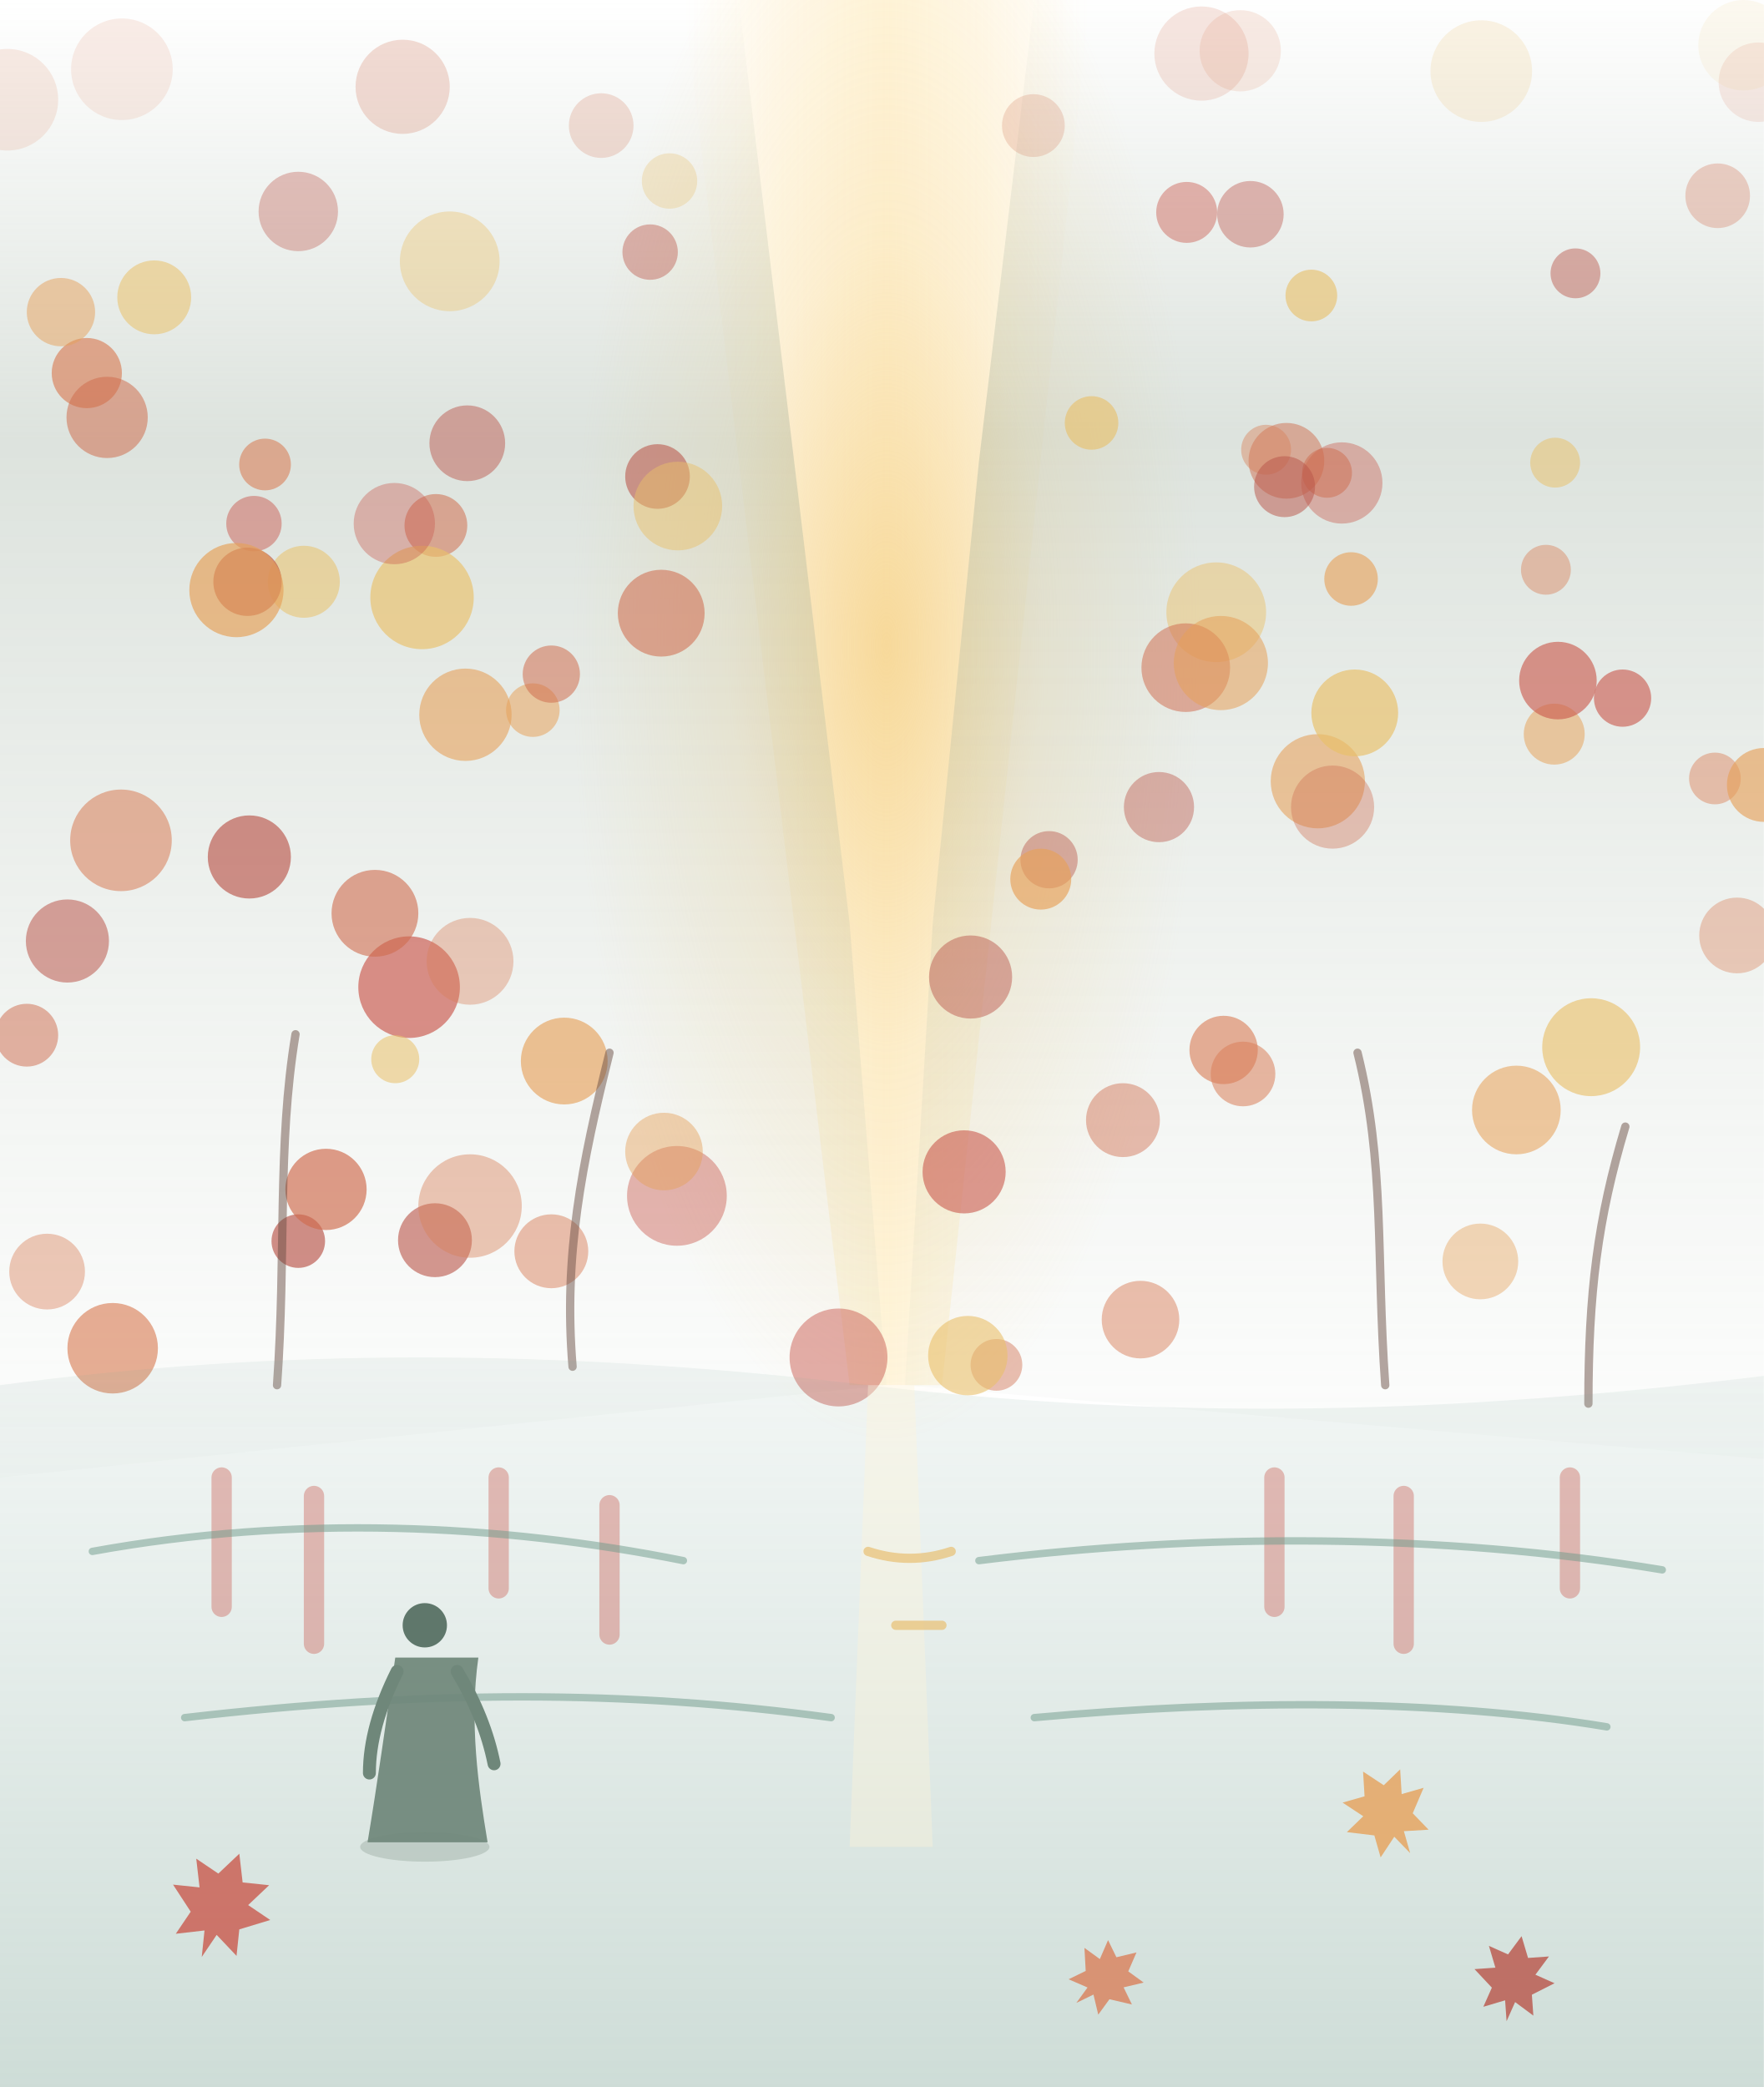
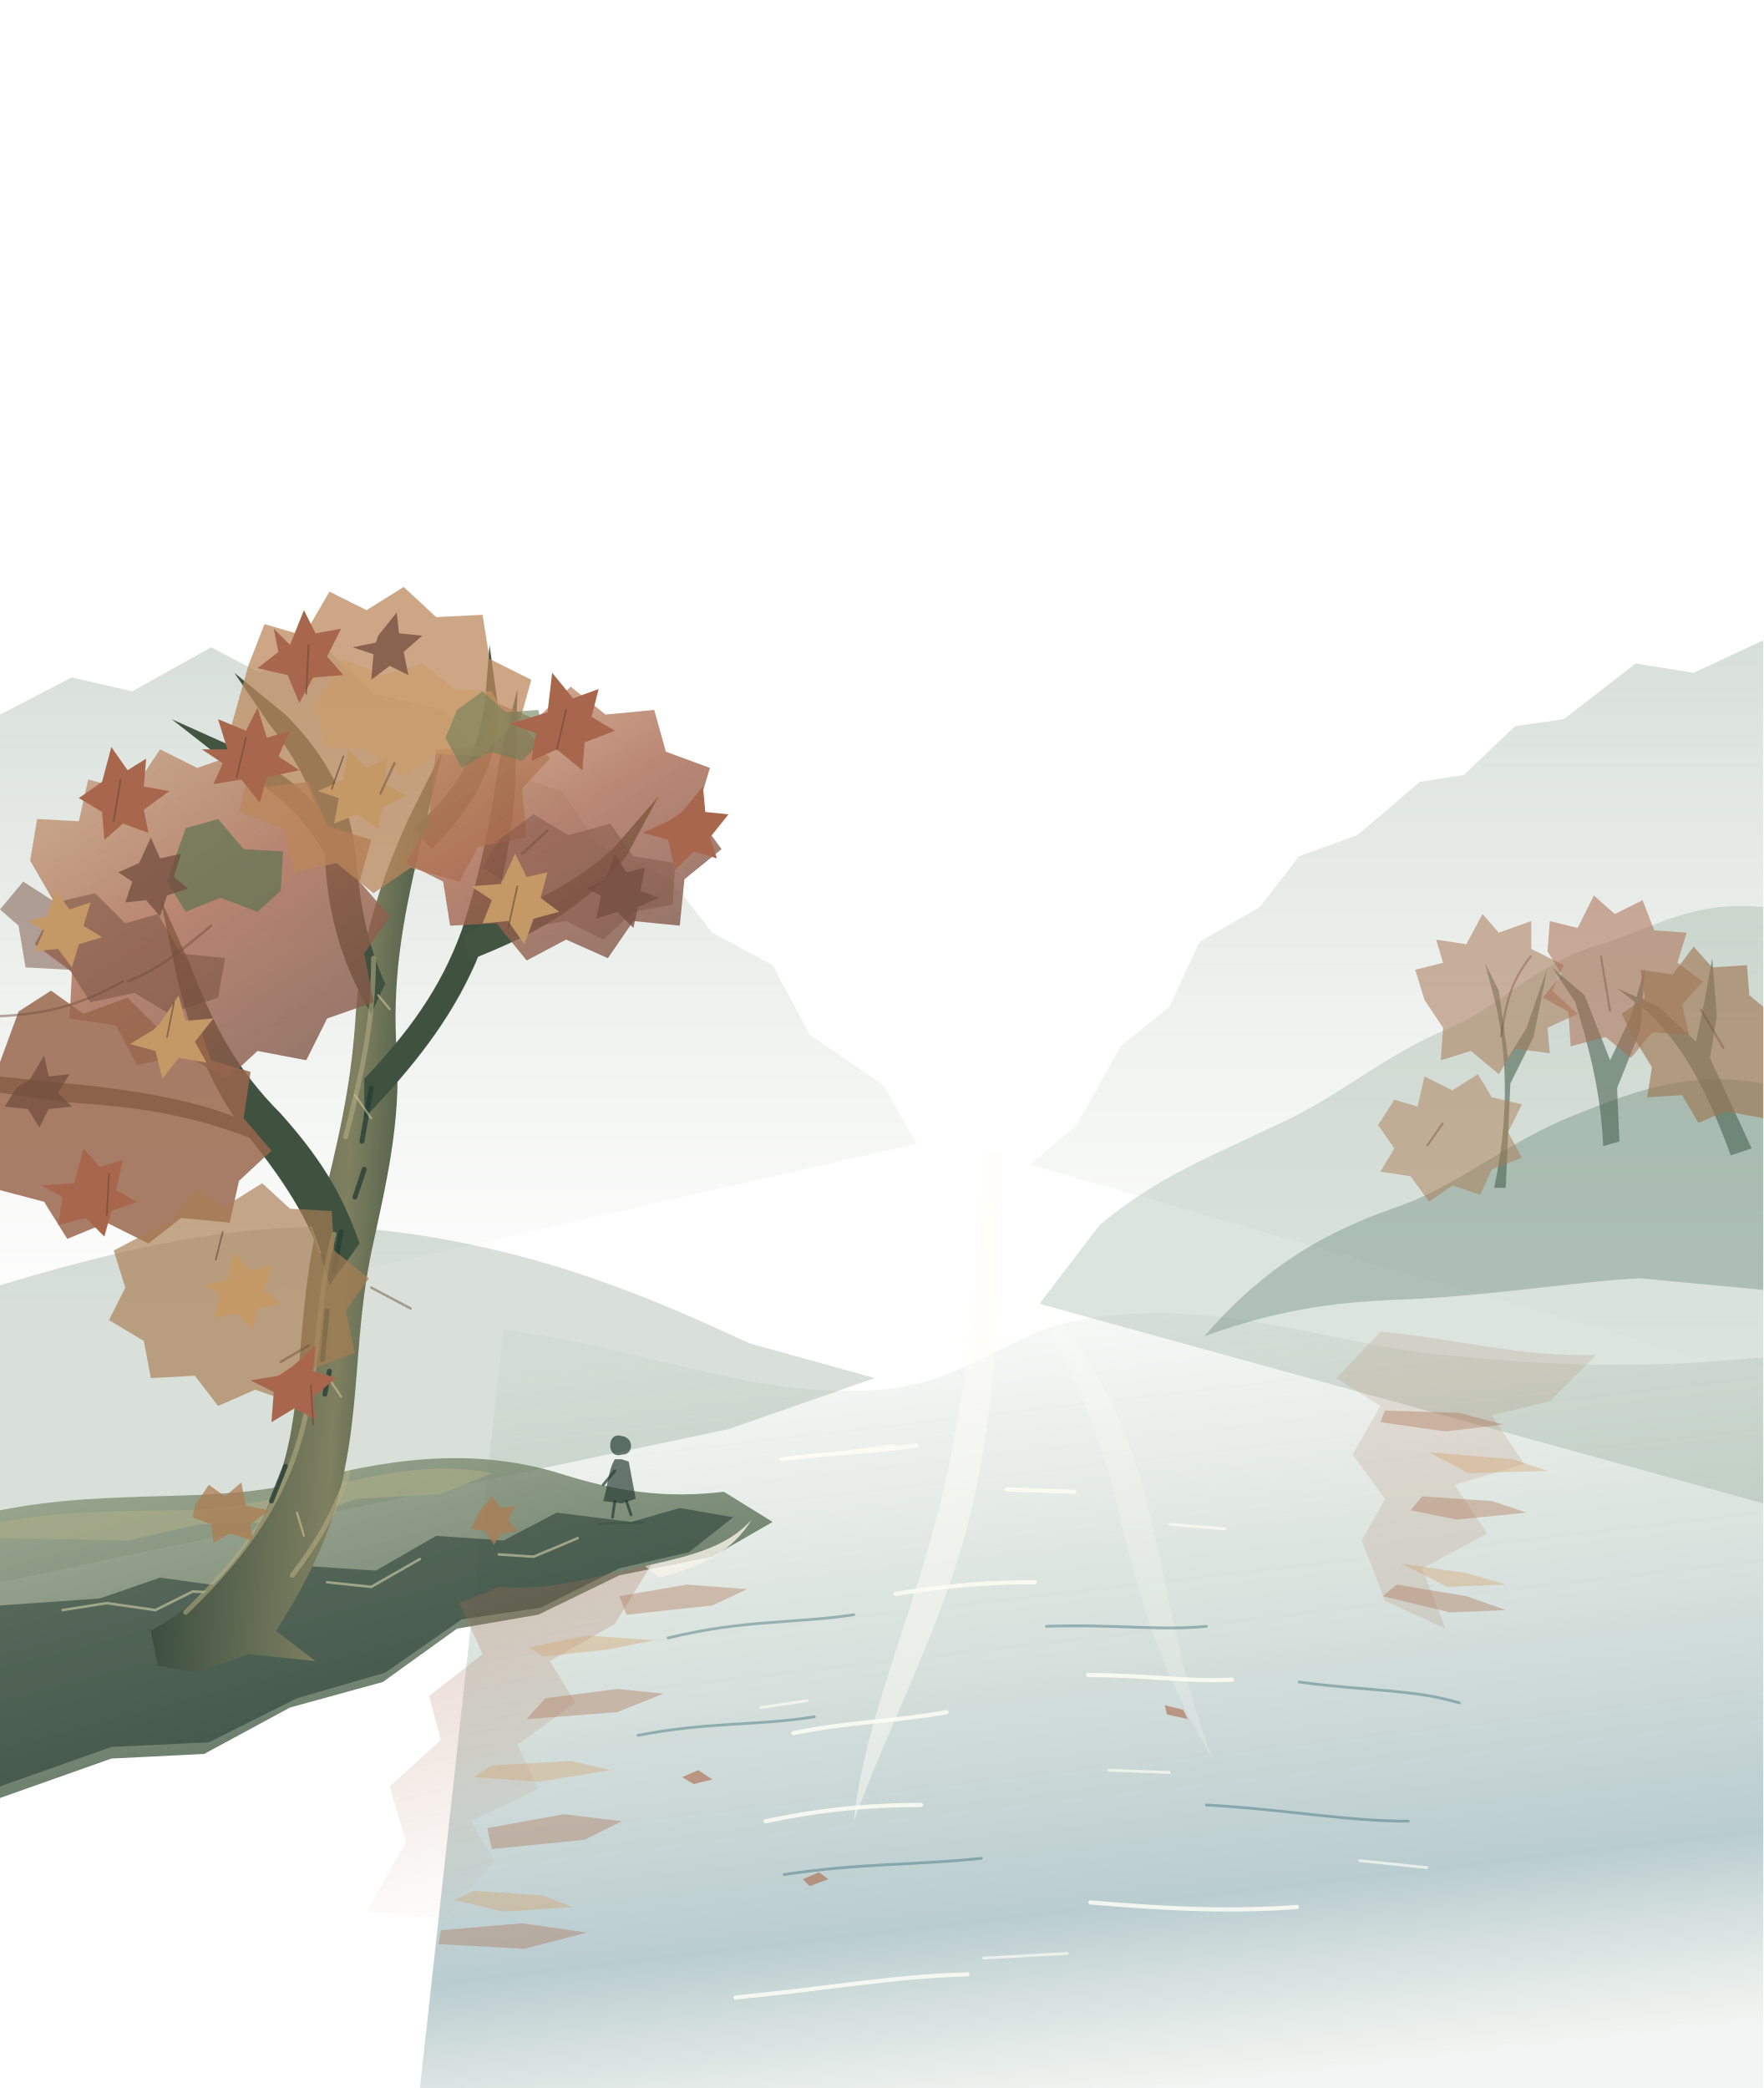
- <svg xmlns="http://www.w3.org/2000/svg" viewBox="0 0 191 226" role="img" aria-labelledby="title desc">
+ <svg xmlns="http://www.w3.org/2000/svg" viewBox="0 0 760 900" role="img" aria-labelledby="title desc">
  <defs>
-     <linearGradient id="da-strip" x1="0" y1="0" x2="1" y2="0">
-       <stop stop-color="#fff4d8" stop-opacity="0" />
-       <stop offset=".5" stop-color="#fff4d8" stop-opacity=".85" />
-       <stop offset="1" stop-color="#fff4d8" stop-opacity="0" />
+     <linearGradient id="da-ridge" x1="0" y1="0" x2="0" y2="1">
+       <stop stop-color="#839B89" stop-opacity=".32" />
+       <stop offset="1" stop-color="#A9B7A2" stop-opacity="0" />
    </linearGradient>
-     <radialGradient id="da-sky">
-       <stop stop-color="#f2c66d" stop-opacity="0.6" />
-       <stop offset=".5" stop-color="#f2c66d" stop-opacity="0.2" />
-       <stop offset="1" stop-color="#f2c66d" stop-opacity="0" />
-     </radialGradient>
-     <linearGradient id="da-cliff" x1="0" y1="0" x2="0" y2="1">
-       <stop stop-color="#8da18f" stop-opacity="0" />
-       <stop offset=".3" stop-color="#8da18f" stop-opacity=".3" />
-       <stop offset="1" stop-color="#b9c6b8" stop-opacity=".04" />
+     <linearGradient id="da-water" x1=".4" y1="0" x2=".6" y2="1">
+       <stop stop-color="#6F8F76" stop-opacity=".05" />
+       <stop offset=".31" stop-color="#6F8F76" stop-opacity=".22" />
+       <stop offset=".76" stop-color="#326B75" stop-opacity=".34" />
+       <stop offset="1" stop-color="#6F8F76" stop-opacity=".09" />
    </linearGradient>
-     <linearGradient id="da-water" x1="0" y1="0" x2="0" y2="1">
-       <stop stop-color="#7fa89a" stop-opacity="0.1" />
-       <stop offset="1" stop-color="#6f9a8a" stop-opacity="0.34" />
+     <linearGradient id="da-bark" x1="0" y1="0" x2="1" y2=".2">
+       <stop stop-color="#263D34" />
+       <stop offset=".45" stop-color="#5B6650" />
+       <stop offset=".74" stop-color="#7E8060" />
+       <stop offset="1" stop-color="#3C5140" />
+     </linearGradient>
+     <linearGradient id="da-rust" x1="0" y1="0" x2=".7" y2="1">
+       <stop stop-color="#BE8C61" stop-opacity=".62" />
+       <stop offset=".55" stop-color="#A8664E" stop-opacity=".78" />
+       <stop offset="1" stop-color="#805849" stop-opacity=".8" />
+     </linearGradient>
+     <linearGradient id="da-reflect" x1="0" y1="0" x2=".2" y2="1">
+       <stop stop-color="#A96851" stop-opacity=".33" />
+       <stop offset="1" stop-color="#B4805D" stop-opacity=".025" />
+     </linearGradient>
+     <linearGradient id="da-bank" x1="0" y1="0" x2=".6" y2="1">
+       <stop stop-color="#8C977A" stop-opacity=".75" />
+       <stop offset="1" stop-color="#435D4B" stop-opacity=".9" />
    </linearGradient>
  </defs>
-   <path d="M74 0h44L102 150H92Z" fill="url(#da-strip)" />
-   <ellipse cx="96" cy="70" rx="34" ry="86" fill="url(#da-sky)" />
-   <path d="M0 0H80L86 50 92 100 96 150 0 160Z" fill="url(#da-cliff)" />
-   <path d="M191 0H112L106 50 101 100 98 150 191 158Z" fill="url(#da-cliff)" />
-   <g>
-     <circle cx="59.7" cy="135.5" r="4.0" fill="#d9805a" fill-opacity="0.49" />
-     <circle cx="9.4" cy="40.4" r="3.8" fill="#d9805a" fill-opacity="0.65" />
-     <circle cx="70.4" cy="27.3" r="3.0" fill="#b95449" fill-opacity="0.42" />
-     <circle cx="12.2" cy="146.0" r="4.9" fill="#d9805a" fill-opacity="0.64" />
-     <circle cx="27.5" cy="56.7" r="3.0" fill="#c9594d" fill-opacity="0.48" />
-     <circle cx="65.1" cy="13.6" r="3.5" fill="#cf6d4f" fill-opacity="0.22" />
-     <circle cx="44.3" cy="106.9" r="5.5" fill="#c9594d" fill-opacity="0.66" />
-     <circle cx="32.9" cy="63.0" r="3.9" fill="#e9c06a" fill-opacity="0.55" />
-     <circle cx="0.8" cy="10.8" r="5.5" fill="#d9805a" fill-opacity="0.16" />
-     <circle cx="47.1" cy="134.3" r="4.0" fill="#b95449" fill-opacity="0.60" />
-     <circle cx="73.3" cy="129.5" r="5.4" fill="#c9594d" fill-opacity="0.44" />
-     <circle cx="47.2" cy="56.9" r="3.4" fill="#cf6d4f" fill-opacity="0.54" />
-     <circle cx="28.7" cy="50.3" r="2.8" fill="#d9805a" fill-opacity="0.60" />
-     <circle cx="2.9" cy="112.1" r="3.4" fill="#cf6d4f" fill-opacity="0.51" />
-     <circle cx="5.1" cy="137.7" r="4.1" fill="#d9805a" fill-opacity="0.42" />
-     <circle cx="72.5" cy="19.6" r="3.0" fill="#e9c06a" fill-opacity="0.29" />
-     <circle cx="26.8" cy="63.0" r="3.7" fill="#b95449" fill-opacity="0.67" />
-     <circle cx="57.7" cy="76.9" r="2.9" fill="#e6a15a" fill-opacity="0.53" />
-     <circle cx="50.4" cy="77.4" r="5.0" fill="#e6a15a" fill-opacity="0.59" />
-     <circle cx="61.1" cy="114.9" r="4.7" fill="#e6a15a" fill-opacity="0.63" />
-     <circle cx="71.2" cy="51.6" r="3.5" fill="#b95449" fill-opacity="0.57" />
-     <circle cx="73.4" cy="54.8" r="4.8" fill="#e9c06a" fill-opacity="0.49" />
-     <circle cx="48.7" cy="28.3" r="5.4" fill="#e9c06a" fill-opacity="0.39" />
-     <circle cx="7.3" cy="101.9" r="4.5" fill="#b95449" fill-opacity="0.53" />
-     <circle cx="50.9" cy="130.6" r="5.6" fill="#d9805a" fill-opacity="0.43" />
-     <circle cx="40.6" cy="98.9" r="4.7" fill="#cf6d4f" fill-opacity="0.60" />
-     <circle cx="90.8" cy="147.0" r="5.3" fill="#c9594d" fill-opacity="0.48" />
-     <circle cx="16.7" cy="32.2" r="4.0" fill="#e9c06a" fill-opacity="0.55" />
-     <circle cx="6.6" cy="33.8" r="3.7" fill="#e6a15a" fill-opacity="0.50" />
-     <circle cx="25.6" cy="63.9" r="5.1" fill="#e6a15a" fill-opacity="0.67" />
-     <circle cx="50.6" cy="48.0" r="4.1" fill="#b95449" fill-opacity="0.47" />
-     <circle cx="32.3" cy="22.9" r="4.3" fill="#b95449" fill-opacity="0.35" />
-     <circle cx="13.1" cy="91.0" r="5.5" fill="#d9805a" fill-opacity="0.56" />
-     <circle cx="32.3" cy="134.4" r="2.9" fill="#b95449" fill-opacity="0.65" />
-     <circle cx="35.3" cy="128.8" r="4.4" fill="#cf6d4f" fill-opacity="0.67" />
-     <circle cx="45.7" cy="64.7" r="5.6" fill="#e9c06a" fill-opacity="0.66" />
-     <circle cx="13.2" cy="7.5" r="5.5" fill="#d9805a" fill-opacity="0.14" />
-     <circle cx="71.9" cy="124.7" r="4.2" fill="#e6a15a" fill-opacity="0.45" />
-     <circle cx="43.6" cy="9.4" r="5.1" fill="#cf6d4f" fill-opacity="0.24" />
-     <circle cx="27.0" cy="92.8" r="4.5" fill="#b95449" fill-opacity="0.64" />
-     <circle cx="11.6" cy="45.2" r="4.4" fill="#cf6d4f" fill-opacity="0.54" />
-     <circle cx="42.7" cy="56.7" r="4.4" fill="#c9594d" fill-opacity="0.38" />
-     <circle cx="50.9" cy="104.1" r="4.7" fill="#d9805a" fill-opacity="0.38" />
-     <circle cx="71.6" cy="66.4" r="4.7" fill="#cf6d4f" fill-opacity="0.57" />
-     <circle cx="42.8" cy="114.7" r="2.6" fill="#e9c06a" fill-opacity="0.55" />
-     <circle cx="59.7" cy="73.0" r="3.1" fill="#cf6d4f" fill-opacity="0.54" />
-     <circle cx="145.3" cy="52.3" r="4.4" fill="#c9594d" fill-opacity="0.40" />
-     <circle cx="160.4" cy="7.7" r="5.5" fill="#e9c06a" fill-opacity="0.18" />
-     <circle cx="104.4" cy="126.9" r="4.5" fill="#c9594d" fill-opacity="0.59" />
-     <circle cx="113.6" cy="93.1" r="3.1" fill="#b95449" fill-opacity="0.44" />
-     <circle cx="125.5" cy="87.4" r="3.8" fill="#b95449" fill-opacity="0.42" />
-     <circle cx="139.3" cy="49.9" r="4.1" fill="#cf6d4f" fill-opacity="0.49" />
-     <circle cx="105.1" cy="105.8" r="4.5" fill="#b95449" fill-opacity="0.47" />
-     <circle cx="185.7" cy="84.3" r="2.8" fill="#d9805a" fill-opacity="0.46" />
-     <circle cx="168.3" cy="79.5" r="3.3" fill="#e6a15a" fill-opacity="0.52" />
-     <circle cx="135.4" cy="23.2" r="3.6" fill="#b95449" fill-opacity="0.41" />
-     <circle cx="143.7" cy="51.2" r="2.7" fill="#cf6d4f" fill-opacity="0.50" />
-     <circle cx="172.3" cy="113.4" r="5.3" fill="#e9c06a" fill-opacity="0.63" />
-     <circle cx="112.7" cy="95.2" r="3.3" fill="#e6a15a" fill-opacity="0.66" />
-     <circle cx="164.2" cy="120.2" r="4.8" fill="#e6a15a" fill-opacity="0.57" />
-     <circle cx="167.4" cy="61.7" r="2.7" fill="#d9805a" fill-opacity="0.44" />
-     <circle cx="131.7" cy="66.3" r="5.4" fill="#e9c06a" fill-opacity="0.48" />
-     <circle cx="142.0" cy="32.0" r="2.8" fill="#e9c06a" fill-opacity="0.61" />
-     <circle cx="142.7" cy="84.6" r="5.1" fill="#e6a15a" fill-opacity="0.58" />
-     <circle cx="168.4" cy="50.1" r="2.7" fill="#e9c06a" fill-opacity="0.52" />
-     <circle cx="186.0" cy="21.2" r="3.5" fill="#cf6d4f" fill-opacity="0.30" />
-     <circle cx="190.4" cy="8.9" r="4.3" fill="#cf6d4f" fill-opacity="0.14" />
-     <circle cx="128.4" cy="72.3" r="4.8" fill="#cf6d4f" fill-opacity="0.52" />
-     <circle cx="170.6" cy="29.6" r="2.7" fill="#b95449" fill-opacity="0.45" />
-     <circle cx="188.8" cy="4.9" r="4.9" fill="#e9c06a" fill-opacity="0.10" />
-     <circle cx="121.6" cy="121.3" r="4.0" fill="#cf6d4f" fill-opacity="0.45" />
-     <circle cx="137.1" cy="48.7" r="2.7" fill="#d9805a" fill-opacity="0.43" />
-     <circle cx="146.3" cy="62.7" r="2.9" fill="#e6a15a" fill-opacity="0.62" />
-     <circle cx="107.9" cy="147.8" r="2.8" fill="#cf6d4f" fill-opacity="0.44" />
-     <circle cx="144.3" cy="87.4" r="4.5" fill="#cf6d4f" fill-opacity="0.38" />
-     <circle cx="191.0" cy="85.0" r="4.0" fill="#e6a15a" fill-opacity="0.63" />
-     <circle cx="128.5" cy="23.0" r="3.3" fill="#c9594d" fill-opacity="0.44" />
-     <circle cx="188.1" cy="101.3" r="4.1" fill="#d9805a" fill-opacity="0.39" />
-     <circle cx="118.2" cy="45.8" r="2.9" fill="#e9c06a" fill-opacity="0.61" />
-     <circle cx="134.6" cy="116.3" r="3.5" fill="#d9805a" fill-opacity="0.55" />
-     <circle cx="111.9" cy="13.6" r="3.4" fill="#cf6d4f" fill-opacity="0.22" />
-     <circle cx="123.5" cy="142.9" r="4.2" fill="#d9805a" fill-opacity="0.49" />
-     <circle cx="130.1" cy="5.8" r="5.1" fill="#cf6d4f" fill-opacity="0.17" />
-     <circle cx="139.1" cy="52.7" r="3.3" fill="#b95449" fill-opacity="0.51" />
-     <circle cx="104.8" cy="146.8" r="4.3" fill="#e9c06a" fill-opacity="0.59" />
-     <circle cx="132.2" cy="71.8" r="5.1" fill="#e6a15a" fill-opacity="0.55" />
-     <circle cx="132.5" cy="113.7" r="3.7" fill="#d9805a" fill-opacity="0.62" />
-     <circle cx="160.3" cy="136.6" r="4.1" fill="#e6a15a" fill-opacity="0.42" />
-     <circle cx="175.7" cy="75.6" r="3.1" fill="#c9594d" fill-opacity="0.61" />
-     <circle cx="168.7" cy="73.7" r="4.2" fill="#c9594d" fill-opacity="0.62" />
-     <circle cx="134.3" cy="5.5" r="4.4" fill="#d9805a" fill-opacity="0.16" />
-     <circle cx="146.7" cy="77.2" r="4.7" fill="#e9c06a" fill-opacity="0.67" />
+   <path d="M0 308 31 292 57 298 91 279 112 290 139 278 161 299 191 306 212 331 242 341 258 364 289 379 307 402 333 416 349 446 381 468 395 493 0 583Z" fill="url(#da-ridge)" />
+   <path d="M760 276 730 290 705 286 674 310 653 313 631 334 612 337 585 360 560 369 543 391 517 406 504 434 483 451 464 485 444 502l316 91Z" fill="url(#da-ridge)" />
+   <path d="M760 391c-31-3-47 9-70 16-28 8-42 26-65 36-29 12-48 30-75 42-27 13-51 22-76 43l-26 34 312 86Z" fill="#6F8F76" fill-opacity=".24" />
+   <path d="M760 467c-33-6-58 4-87 16-29 13-46 29-73 38-37 13-60 31-81 55 36-13 61-15 89-16 39-2 75-8 99-9l53 5Z" fill="#4D735E" fill-opacity=".31" />
+   <path d="M0 554c73-22 124-30 178-22 61 9 106 29 145 47l54 15-63 22-314 66Z" fill="#6F8F76" fill-opacity=".27" />
+   <path d="M217 573c68 10 109 30 162 26 39-3 56-26 91-31 52-8 98 9 143 15 47 5 87 8 147 2v315H181Z" fill="url(#da-water)" />
+   <path d="M424 497c-4 68-8 114-23 167-12 43-29 82-33 121 15-41 34-76 47-120 14-49 16-98 16-168Z" fill="#FFFDF5" fill-opacity=".48" />
+   <path d="M439 552c20 32 34 60 43 99 10 44 21 74 41 108-14-36-18-66-27-105-10-42-26-75-57-102Z" fill="#FFFDF5" fill-opacity=".21" />
+   <path d="M644 512c6-28 6-54 1-78l-5-19 6 12 4 29 8-13 9-26-6 30-10 20-2 45Zm47-18c-1-25-7-45-12-62l-10-15 14 12 11 28 9-19 6-21-2 27-10 25 1 23Zm55 4c-10-27-20-47-36-62l-13-10 18 8 16 15 4-19 3-17 2 25-3 18 18 39Z" fill="#435D4B" fill-opacity=".56" />
+   <path d="M614 431 610 418 622 415 619 405 632 407 639 394 646 402 660 397 660 409 674 416 669 427 680 437 667 443 668 454 653 452 646 463 634 453 621 457 622 443Z" fill="#A77A57" fill-opacity=".55" />
+   <path d="m667 410 1-13 12 3 7-14 9 8 12-6 5 13 14 1-4 13 11 8-9 10 3 13-16-1-9 11-11-9-15 4-1-15-11-6 8-10Z" fill="#AA6B51" fill-opacity=".54" />
+   <path d="m704 447-5-10 10-7-2-12 14 2 9-12 8 9 15-1 1 13 6 5v48l-16-3-12 5-7-12-15 1 2-13Z" fill="#9E7652" fill-opacity=".63" />
+   <path d="m594 485 7-11 10 3 3-13 12 6 11-7 6 10 13 3-6 12 6 11-13 5-5 11-12-4-10 7-8-11-13-2 6-10Z" fill="#AA7A52" fill-opacity=".49" />
+   <path d="M660 412c-9 11-11 21-13 35m43-35 4 24m39-1 10 17m-121 32-7 10" fill="none" stroke="#744E3D" stroke-width=".95" stroke-opacity=".38" />
+   <path d="M0 651c50-10 93-2 133-13 41-11 75-13 108-3 25 8 46 11 71 8l21 13-26 15-40 8-35 17-35 6-32 23-40 11-37 20-40 2-48 17Z" fill="url(#da-bank)" />
+   <path d="M0 692 43 689 69 680 105 685 132 675 162 677 188 662 217 664 240 652 272 656 293 650 316 654 297 669 267 676 233 693 199 698 166 721 128 732 90 751 48 753 0 770Z" fill="#263D34" fill-opacity=".56" />
+   <path d="M0 656c47-8 77-2 107-8 40-7 70-20 105-13l-22 9-36 2-29 10-39 1-31 7-55-1Z" fill="#A9AD88" fill-opacity=".65" />
+   <path d="m27 694 19-3 21 3 16-8 22 1m36-5 19 2 21-12m34-2 15 1 19-8" fill="none" stroke="#D2D0A8" stroke-width="1.1" stroke-opacity=".6" stroke-linecap="round" />
+   <path d="M278 675c23-5 36-9 46-20-8 13-20 20-40 25Z" fill="#F7F3E8" fill-opacity=".8" />
+   <path d="M65 703c30-17 49-41 58-75 8-30 5-67 15-105 8-32 13-54 15-81 2-35 10-60 23-89l15-30-10 42c-8 34-12 58-10 89 2 30-5 58-11 86-7 34-5 64-12 96-5 26-17 48-29 67l17 13-29-3-22 8-17-3Z" fill="url(#da-bark)" />
+   <path d="M142 554c-6-25-19-44-34-63-17-21-26-45-32-71l-7-33 13 29c10 26 20 45 39 64 16 18 26 33 34 56Zm15-89c19-20 33-39 42-64 7-21 12-44 16-72l8-32-1 43c-2 27-7 51-17 75-11 25-27 45-48 67Zm3-28c-14-24-19-45-20-69-1-20-10-38-24-56l-15-22 22 18c17 17 27 35 30 58 2 23 5 40 13 58Z" fill="#3F5240" />
+   <path d="M109 491c-28-11-51-14-82-16l-27-4v-7l29 3c32 3 58 8 76 16Zm91-88c23-12 45-19 65-38l19-22-14 26c-19 23-40 34-68 45Zm-58-31c-10-20-23-31-45-44l-23-18 29 13c25 13 37 25 45 43Zm36-15c18-15 28-31 31-54l2-25 4 29c-1 23-11 41-29 59Z" fill="#435540" />
+   <path d="M80 695c29-28 45-53 52-86 6-27 5-52 12-77m5-42c8-31 12-52 12-77m-11 222c-6 18-14 31-24 44" fill="none" stroke="#B7AE84" stroke-width="2.1" stroke-opacity=".56" stroke-linecap="round" />
+   <path d="m139 586 2-21m3-17 3-17m9-39 4-23m-37 163-6 15m23-46 2-10m11-75 4-12" fill="none" stroke="#263D34" stroke-width="2.1" stroke-opacity=".77" stroke-linecap="round" />
+   <path d="m134 529 4 11m3 53 6 9m-19 50 3 10m22-190 7 10m3-53 5 6" fill="none" stroke="#D4C49B" stroke-width=".9" stroke-opacity=".6" stroke-linecap="round" />
+   <path d="m13 371 3-18 18 1 4-18 19 5 12-18 16 8 20-7 10 15 18-2 8 19 19 6-5 18 13 15-11 16 4 21-20 7-9 18-21-4-13 12-18-10-21 4-9-17-20-3 1-20-16-12 9-17Z" fill="url(#da-rust)" />
+   <path d="m107 287 7-18 17 5 11-19 16 8 16-10 14 13 20-1 3 19 18 9-5 18 13 16-12 13 2 21-21 4-8 15-21-6-16 11-16-13-18 4-5-19-19-7 5-20-10-11Z" fill="#BA875B" fill-opacity=".74" />
+   <path d="m186 339 2-16 19-1 7-19 17 7 15-14 15 12 21-2 5 18 19 7-6 20 11 15-16 13-2 20-20-2-11 16-18-8-17 9-13-16-20 1-3-19-16-8 10-17Z" fill="url(#da-rust)" />
+   <path d="m8 436 14-9 14 10 19-7 13 13 17-3 6 17 17 5-3 20 12 14-14 13-4 18-21-2-14 11-18-9-17 7-10-16-19-5-1-19-9-9Z" fill="#9A674D" fill-opacity=".84" />
+   <path d="m74 526 10-13 13 7 16-10 12 11 18 1 1 17 15 12-10 14 4 18-18 7-8 15-17-6-16 7-10-13-19 1-3-16-15-9 7-14-5-16Z" fill="#A97D52" fill-opacity=".67" />
+   <path d="m10 380 14 9 17-4 13 13 14-4 10 17 19 2-3 17-21 7-15-9-19 4-9-14-19-1-3-18-8-7Z" fill="#754E3E" fill-opacity=".5" />
+   <path d="m148 284 17 7 17-5 14 11 16 1 8 15-12 13-20-1-14 10-16-12-18-1-4-18Z" fill="#CB9A65" fill-opacity=".55" />
+   <path d="m230 351 15 9 18-5 10 14 18 3-1 18-17 3-13 12-16-8-18 3-5-18-13-8 7-12Z" fill="#805346" fill-opacity=".45" />
+   <path d="m80 357 14-4 11 13 17 1-1 17-10 9-16-6-15 6-8-13Z" fill="#637654" fill-opacity=".74" />
+   <path d="m197 306 11-8 10 9 14-1 3 12-10 10-14-4-12 7-7-13Z" fill="#6F8059" fill-opacity=".59" />
+   <g fill="#A8664C">
+     <path d="m44 337 4-15 7 10 8-5-1 12 11 2-11 8 2 10-11-4-8 7-1-12-10-6Z" />
+     <path d="m98 323-4-13 12 5 5-10 4 13 10-3-5 11 9 6-14 3-3 11-8-10-12 2 4-9-9-6Z" />
+     <path d="m125 278 6-15 5 10 11-2-6 12 7 8-13 1-6 11-5-12-13-3 9-7-2-10Z" />
+     <path d="m236 307 2-17 9 11 11-4-3 12 10 6-13 5-1 12-11-9-11 5 2-12-11-4Z" />
+     <path d="m294 350 9-11 1 11 10 1-8 10 3 9-10-3-8 8-3-13-11-3 11-5Z" />
+     <path d="m32 510 4-15 7 8 10-3-3 13 9 5-11 4-3 11-8-8-12 3 2-12-9-5Z" />
+     <path d="m126 589 10-9-1 11 10 3-10 8 1 10-9-5-10 6 1-13-10-5 12-2Z" />
  </g>
-   <g fill="none" stroke="#6b4f45" stroke-opacity=".5" stroke-linecap="round" stroke-width=".9">
-     <path d="M30 150c1-14 0-26 2-38M62 148c-1-12 1-22 4-34M150 150c-1-14 0-24-3-36M172 152c0-12 1-20 4-30" />
+   <g fill="#C49965">
+     <path d="m20 395 4-11 6 8 9-3-3 10 8 5-10 3-3 10-6-8-10 1 4-9-7-4Z" />
+     <path d="m69 441 8-12 3 11 12-1-8 10 5 9-12-2-7 9-3-12-11-3 10-6Z" />
+     <path d="m148 336 2-13 8 8 9-4-1 11 9 5-10 5-2 9-9-6-10 4 2-11-9-3Z" />
+     <path d="m216 381 6-13 5 10 9-2-3 11 8 6-11 3-4 11-7-10-11 1 4-10-9-6Z" />
+     <path d="m98 552 3-12 7 8 9-3-3 11 7 6-10 2-2 9-7-7-10 2 3-10-7-4Z" />
  </g>
-   <path d="M0 150c30-4 60-4 94 0 34 4 64 3 97-1v77H0Z" fill="url(#da-water)" />
-   <path d="M94 150h5l2 50h-9Z" fill="#fff4d8" fill-opacity=".35" />
-   <g stroke-linecap="round" fill="none">
-     <path d="M24 160v14M34 162v16M54 160v12M66 163v14M138 160v14M152 162v16M170 160v12" stroke="#c9594d" stroke-opacity=".38" stroke-width="2.2" />
-     <path d="M10 168c22-4 44-3 64 1m32 0c24-3 50-3 74 1M20 186c26-3 48-3 70 0m22 0c22-2 44-2 62 1" stroke="#6f9a8a" stroke-opacity=".5" stroke-width=".8" />
-     <path d="M94 168c3 1 6 1 9 0m-6 8h5" stroke="#e9bf72" stroke-opacity=".7" stroke-width="1" />
+   <g fill="#744E3F" fill-opacity=".76">
+     <path d="m60 372 5-11 4 9 9-2-3 10 6 5-9 3-3 9-6-7-9 1 3-9-6-4Z" />
+     <path d="m163 274 8-10 1 9 10 1-8 7 2 10-8-4-8 6 1-11-9-3 10-2Z" />
+     <path d="m261 379 4-11 5 8 8-2-2 10 8 3-9 4-2 9-7-7-9 3 2-10-6-3Z" />
+     <path d="m13 465 6-10 2 9 9-1-5 8 6 6-10 1-4 8-5-8-10-1 5-8Z" />
  </g>
-   <g>
-     <ellipse cx="46" cy="200" rx="7" ry="1.6" fill="#7d8f84" fill-opacity=".3" />
-     <circle cx="46" cy="176" r="2.4" fill="#5f776b" />
-     <path d="M42.8 179.5c-1 7-2 14-3 20h13c-1-6-2-13-1-20Z" fill="#6f877a" fill-opacity=".92" />
-     <path d="M43 181q-3 6-3 11M49.5 181q3 5 4 10" stroke="#6f877a" stroke-width="1.4" stroke-linecap="round" fill="none" />
+   <g fill="none" stroke="#6C4A3B" stroke-width=".7" stroke-opacity=".65" stroke-linecap="round">
+     <path d="m49 354 3-18m50-1 4-17m26-19 1-21m107 45 4-17m-25 94 4-18m-177 142 1-18m88 108-1-17m-62-150 3-15m68-92 5-14m-55 217 3-12" />
  </g>
-   <path transform="translate(24 206) rotate(20) scale(0.7)" d="M0 -8L2 -4 6 -5 4 -1 8 0 4 3 5 7 1 5 0 9 -1 5 -5 7 -4 3 -8 0 -4 -1 -6 -5 -2 -4Z" fill="#c9594d" fill-opacity=".8" />
-   <path transform="translate(150 196) rotate(-30) scale(0.6)" d="M0 -8L2 -4 6 -5 4 -1 8 0 4 3 5 7 1 5 0 9 -1 5 -5 7 -4 3 -8 0 -4 -1 -6 -5 -2 -4Z" fill="#e6a15a" fill-opacity=".8" />
-   <path transform="translate(120 214) rotate(50) scale(0.5)" d="M0 -8L2 -4 6 -5 4 -1 8 0 4 3 5 7 1 5 0 9 -1 5 -5 7 -4 3 -8 0 -4 -1 -6 -5 -2 -4Z" fill="#d9805a" fill-opacity=".8" />
-   <path transform="translate(164 214) rotate(10) scale(0.55)" d="M0 -8L2 -4 6 -5 4 -1 8 0 4 3 5 7 1 5 0 9 -1 5 -5 7 -4 3 -8 0 -4 -1 -6 -5 -2 -4Z" fill="#b95449" fill-opacity=".8" />
+   <path d="M53 423c-18 10-32 14-53 15m91-39c-13 11-23 19-36 24m109-81 6-13m55 39 11-10m-76 197 17 9m-44 16-12 7" fill="none" stroke="#70503E" stroke-width="1.05" stroke-opacity=".48" stroke-linecap="round" />
+   <path d="M215 684c24 2 43-5 66-10l-16 26-28 16 11 18-25 18 9 19-29 14 10 17-21 25-34-3 17-30-7-24 22-20-5-19 23-18-10-22Z" fill="url(#da-reflect)" />
+   <path d="M595 574c33 3 60 11 93 10l-20 20-25 6 14 21-30 9 14 21-28 15 10 26-26-12-10-26 10-18-14-19 12-21-19-12Z" fill="#A56E4D" fill-opacity=".16" />
+   <path d="m267 688 29-5 26 2-15 7-37 4Zm-32 44 31-4 20 2-20 8-39 3Zm-25 56 33-6 25 3-16 8-40 4Zm-20 44 35-3 28 4-27 7-37-2Zm407-224 32 1 19 5-25 3-28-4Zm16 37 30 2 15 5-30 3-20-4Zm-11 38 30 5 17 6-24 1-29-7Z" fill="#AC7253" fill-opacity=".38" />
+   <path d="m228 710 25-5 29 2-20 4-28 3Zm-16 51 34-2 17 4-31 5-28-2Zm-8 54 30 2 13 5-30 2-21-5Zm412-189 36 3 15 5-34 1Zm-12 48 28 4 17 5-25 1Z" fill="#D3A16C" fill-opacity=".39" />
+   <path d="M288 706c33-8 53-6 80-10m-93 52c31-6 51-4 76-8m100-39c29-1 49 2 69 0m40 24c29 4 49 3 69 9m-291 74c33-5 57-4 85-7m97-23c35 2 60 7 87 7" fill="none" stroke="#326B75" stroke-width="1.2" stroke-opacity=".42" stroke-linecap="round" />
+   <path d="M337 629c22-3 39-3 58-6m39 19 29 1m-77 44c25-4 42-5 60-5m-104 65c25-5 44-5 66-9m61-16c26 0 42 3 62 2m-201 61c24-5 44-7 67-7m73 42c35 3 61 4 89 2m-242 39c41-4 67-9 100-10" fill="none" stroke="#FFFDF5" stroke-width="1.8" stroke-opacity=".82" stroke-linecap="round" />
+   <path d="M413 578h23m-73 48 22-3m119 34 24 2m-200 77 20-3m130 30 26 1m-80 80 36-2m126-40 29 3" fill="none" stroke="#FFFDF5" stroke-width="1.2" stroke-opacity=".67" stroke-linecap="round" />
+   <path d="M268 619c-3-1-5 1-5 4 0 3 2 5 5 4 3 0 4-2 4-4s-2-4-4-4Zm-3 10c-3 5-3 12-5 18l8 1 6-2-3-16-3-1Z" fill="#263D34" fill-opacity=".68" />
+   <path d="m265 647-1 7m6-7 2 6m-7-19-5 6" fill="none" stroke="#263D34" stroke-width="1.2" stroke-linecap="round" stroke-opacity=".7" />
+   <path d="M258 657c9-1 13 0 20-1" fill="none" stroke="#263D34" stroke-width="1" stroke-opacity=".22" />
+   <path d="m84 649 6-9 7 5 7-6 2 10 10 2-8 6 1 7-10-3-7 4-1-8-8-3Zm123 2 5-6 4 5 6-1-3 6 4 5-7 1-3 5-4-6-6-1Z" fill="#AD7C50" fill-opacity=".73" />
+   <path d="m294 766 7-3 6 4-8 2Zm208-31 8 2 2 4-9-2Zm-156 75 7-3 4 3-8 3Z" fill="#AC7253" fill-opacity=".65" />
</svg>
